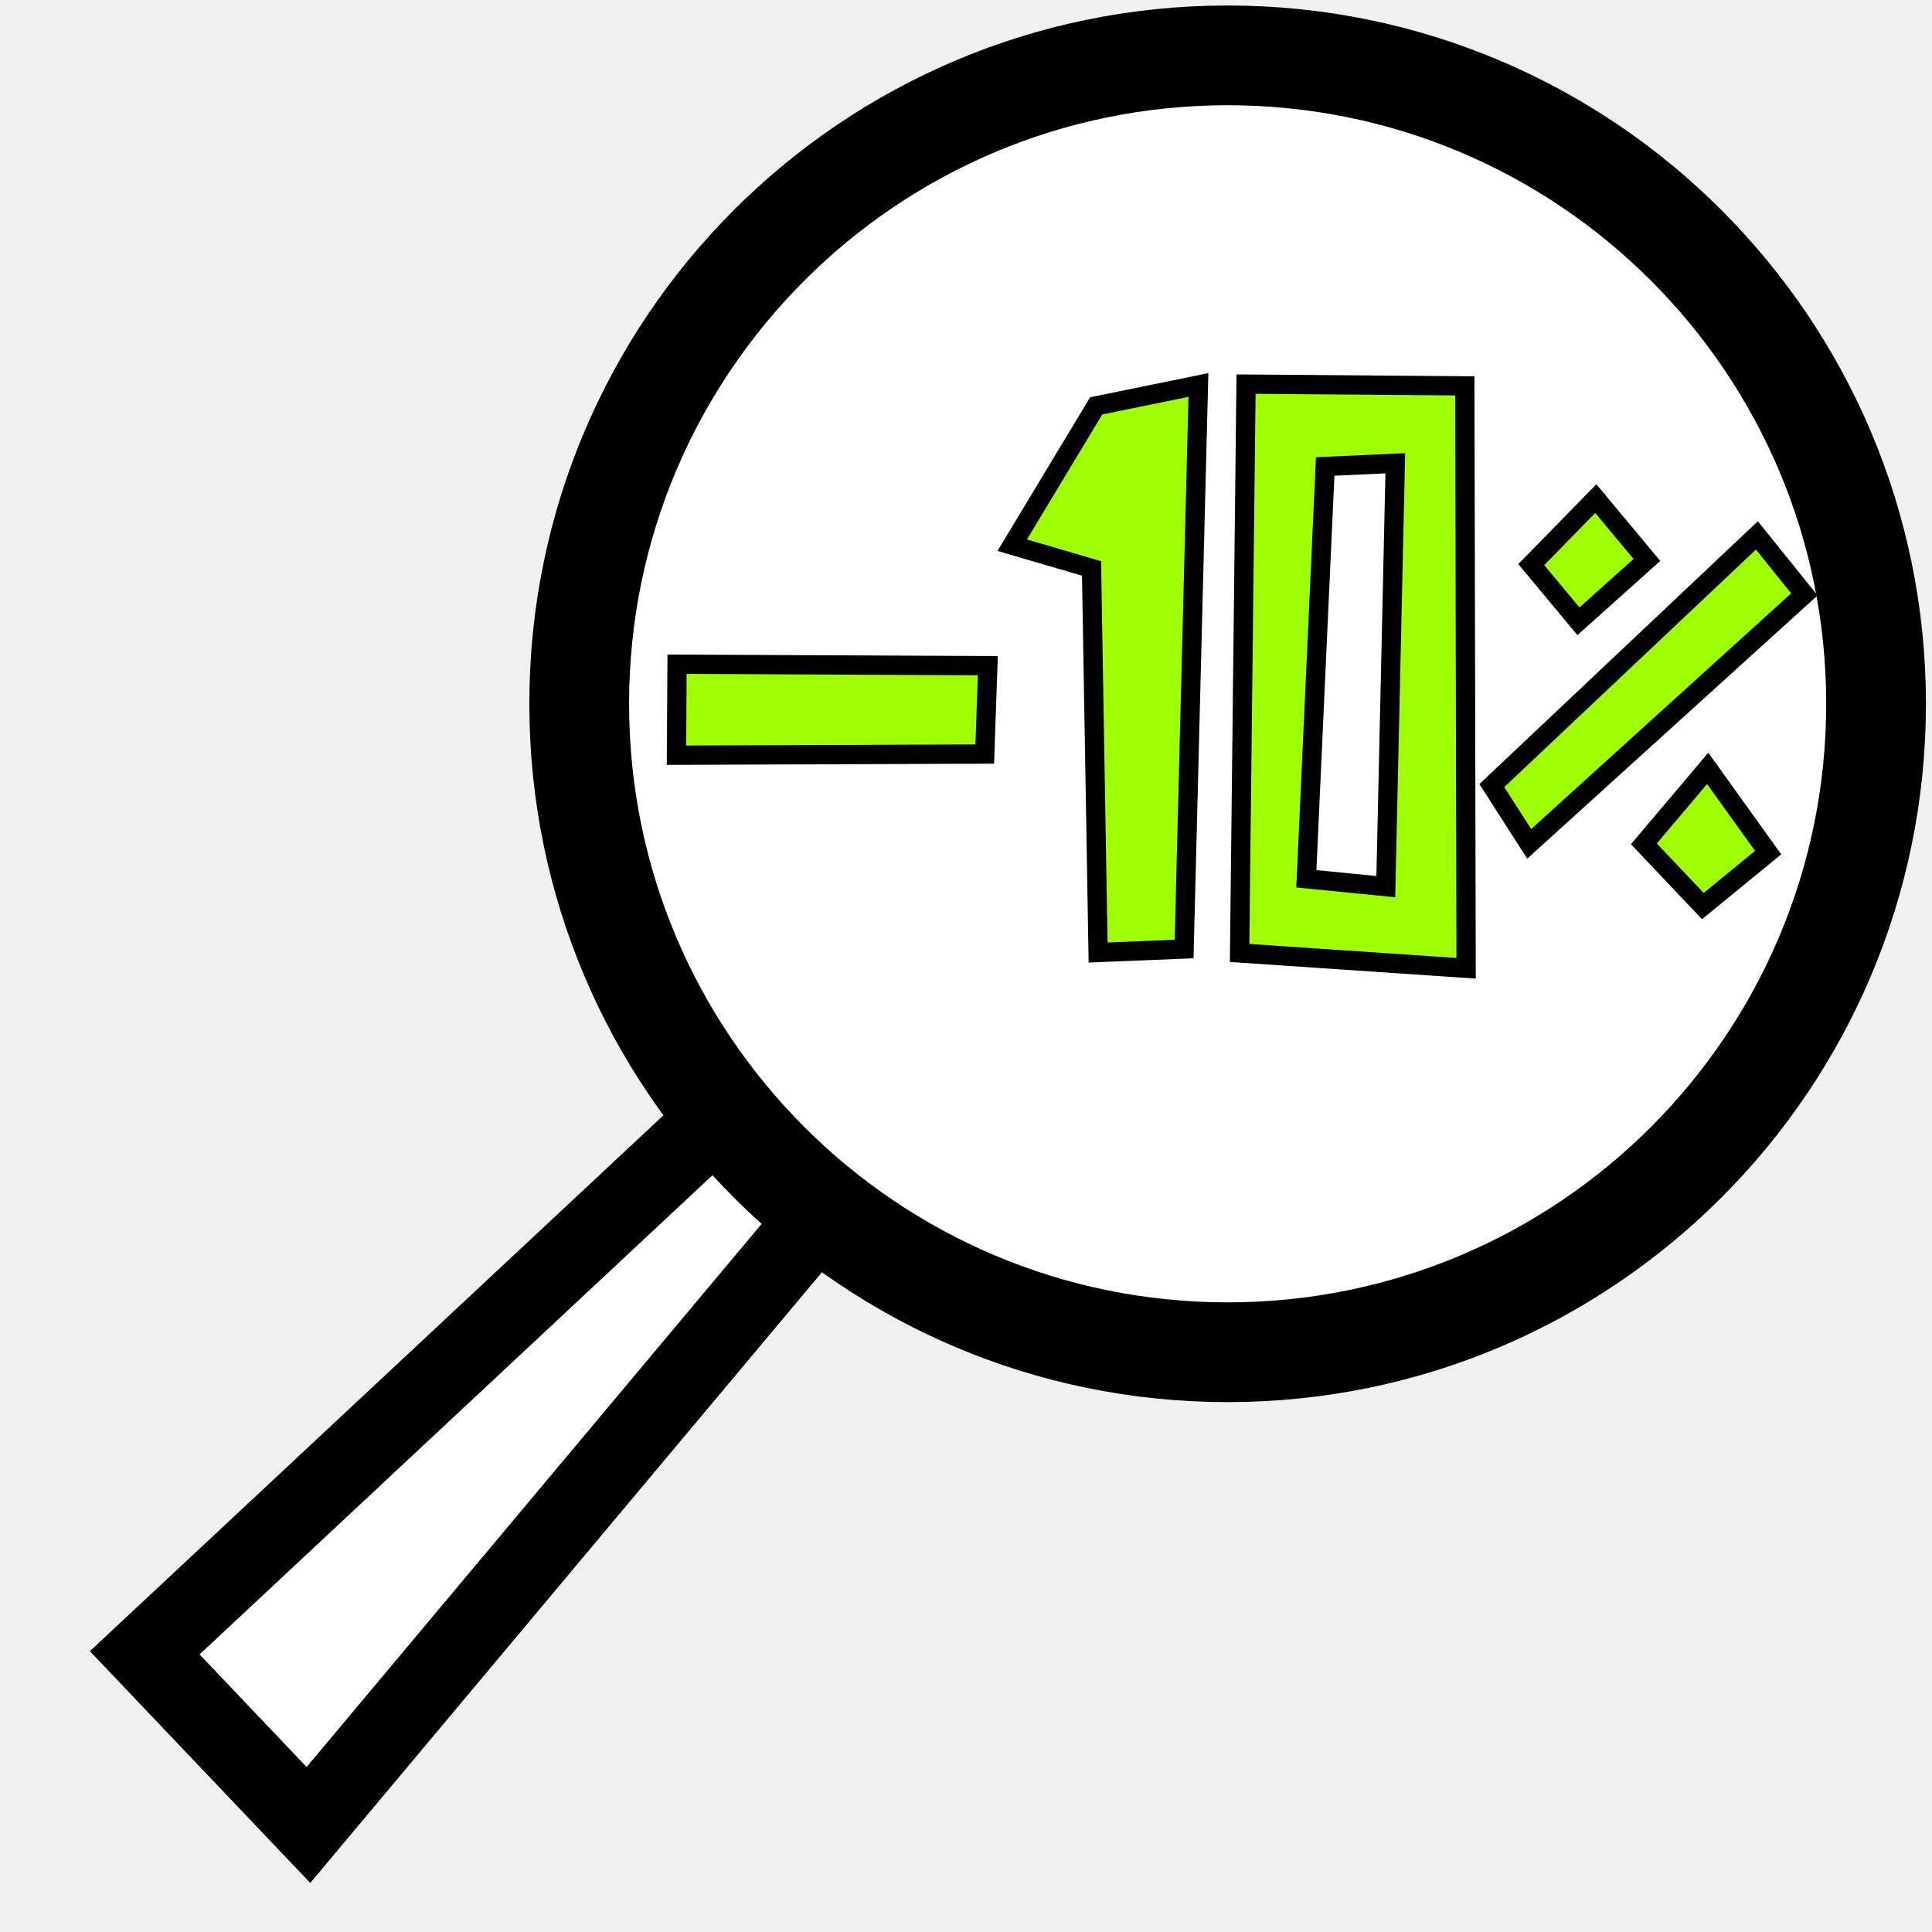
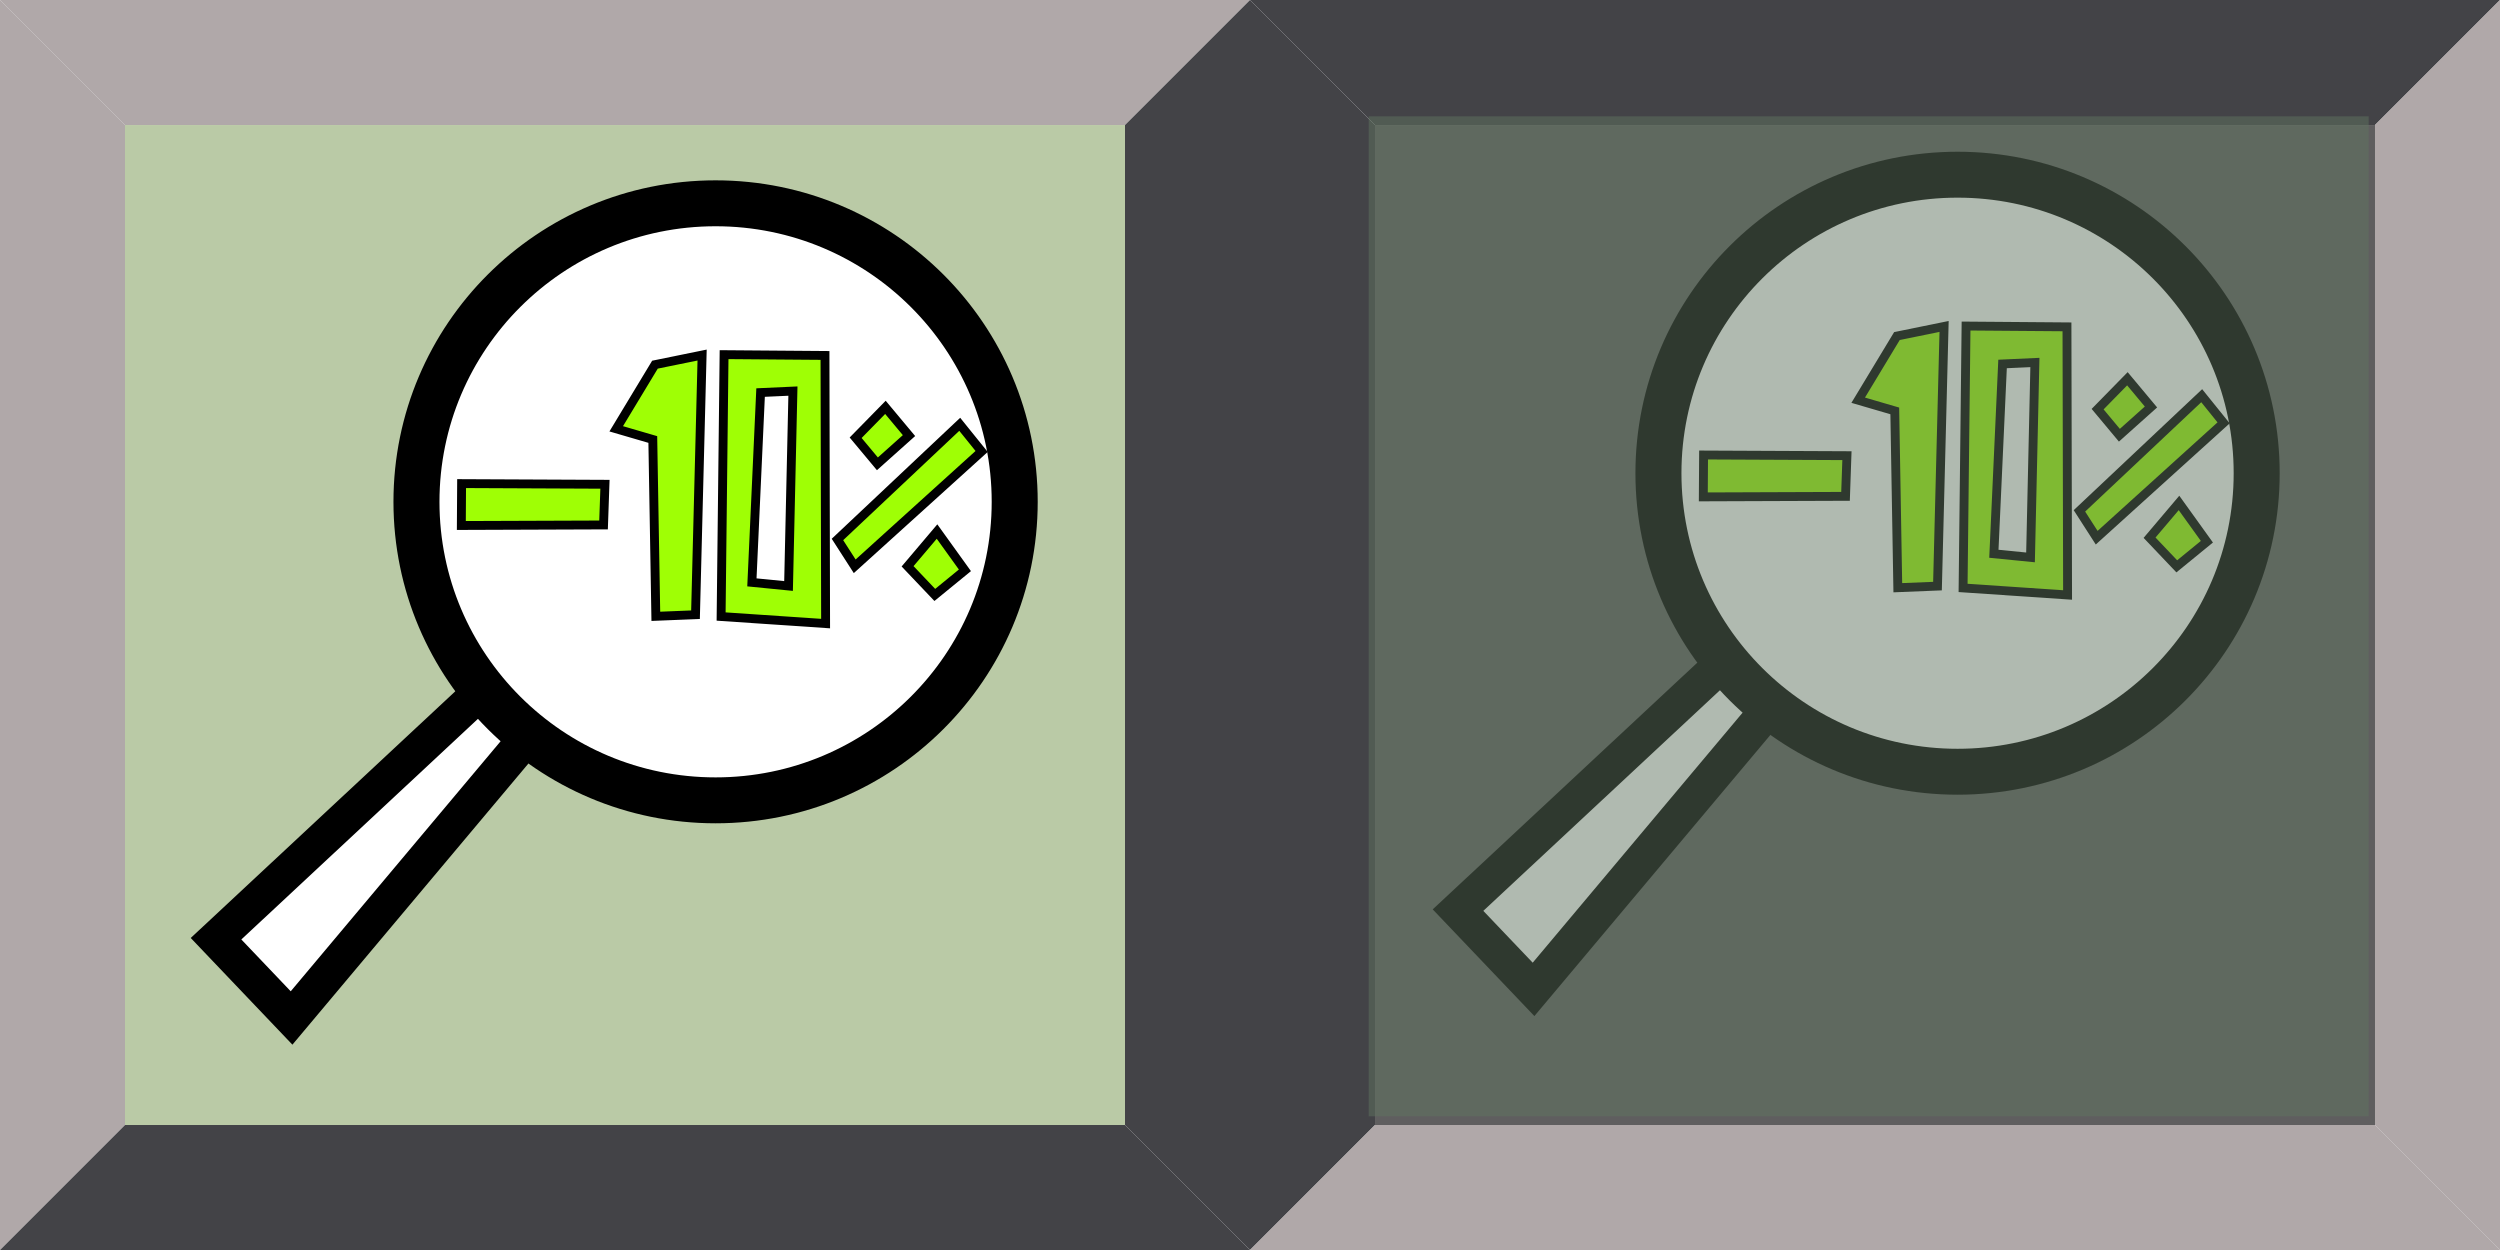
- <svg xmlns="http://www.w3.org/2000/svg" width="50" height="50" viewBox="0 0 13.229 13.229" version="1.1" id="svg8">
+ <svg xmlns="http://www.w3.org/2000/svg" width="100" height="50" viewBox="0 0 26.458 13.229" version="1.1" id="svg8">
  <defs id="defs2" />
  <g id="layer1" transform="translate(0,-283.7708)">
-     <path style="fill:#ffffff;fill-opacity:1;fill-rule:evenodd;stroke:#000000;stroke-width:0.529;stroke-linecap:butt;stroke-linejoin:miter;stroke-miterlimit:4;stroke-dasharray:none;stroke-opacity:1" d="m 4.901,291.435 -3.91,3.653 1.121,1.179 3.501,-4.179" id="path861" />
-     <circle style="opacity:1;fill:#ffffff;fill-opacity:1;fill-rule:evenodd;stroke:#000000;stroke-width:0.683;stroke-linecap:round;stroke-linejoin:round;stroke-miterlimit:4;stroke-dasharray:none;stroke-dashoffset:0;stroke-opacity:1;paint-order:normal" id="path859" cx="8.406" cy="288.59" r="4.44" />
-     <path style="fill:#9fff05;fill-opacity:1;fill-rule:evenodd;stroke:#000000;stroke-width:0.132;stroke-linecap:butt;stroke-linejoin:miter;stroke-miterlimit:4;stroke-dasharray:none;stroke-opacity:1" d="m 8.532,286.401 -0.044,3.895 1.551,0.105 -0.009,-3.988 z m -3.896,1.918 -0.004,0.623 2.111,-0.008 0.021,-0.605 z m 3.57,-1.912 -0.7,0.143 -0.575,0.954 0.543,0.159 0.045,2.63 0.589,-0.024 z m 1.348,0.536 -0.065,2.899 -0.544,-0.054 0.129,-2.823 z m 1.373,0.242 -0.442,0.452 0.323,0.388 0.469,-0.42 z m 1.103,0.252 -1.815,1.713 0.256,0.399 1.884,-1.708 z m -0.337,1.595 -0.437,0.517 0.404,0.426 0.447,-0.366 z" id="path838" />
+     <path style="fill:#b0a8a9;fill-opacity:1;stroke:none;stroke-width:0.265px;stroke-linecap:butt;stroke-linejoin:miter;stroke-opacity:1" d="m 0,283.771 1.323,1.323 H 11.906 l 1.323,-1.323 z" id="path4534" />
+     <path style="fill:#b0a8a9;fill-opacity:1;stroke:none;stroke-width:0.265;stroke-linecap:butt;stroke-linejoin:miter;stroke-miterlimit:4;stroke-dasharray:none;stroke-opacity:1" d="m 1.323,285.094 v 10.583 L 0,297 v -13.229 z" id="path4536" />
+     <path style="fill:#434347;fill-opacity:1;stroke:none;stroke-width:0.265px;stroke-linecap:butt;stroke-linejoin:miter;stroke-opacity:1" d="m 11.906,285.094 1.323,-1.323 v 13.229 l -1.323,-1.323 z" id="path4538" />
+     <path style="fill:#434347;fill-opacity:1;stroke:none;stroke-width:0.265;stroke-linecap:butt;stroke-linejoin:miter;stroke-miterlimit:4;stroke-dasharray:none;stroke-opacity:1" d="M 13.229,297 11.906,295.677 H 1.323 L 0,297 Z" id="path4540" />
+     <path style="fill:#bacaa6;fill-opacity:1;stroke:none;stroke-width:0.265;stroke-linecap:butt;stroke-linejoin:miter;stroke-miterlimit:4;stroke-dasharray:none;stroke-opacity:1" d="M 1.323,285.094 H 11.906 v 10.583 H 1.323 Z" id="path4542" />
+     <path style="fill:#434347;fill-opacity:1;stroke:none;stroke-width:0.265px;stroke-linecap:butt;stroke-linejoin:miter;stroke-opacity:1" d="m 13.229,283.771 1.323,1.323 h 10.583 l 1.323,-1.323 z" id="path4534-7" />
+     <path style="fill:#434347;fill-opacity:1;stroke:none;stroke-width:0.265;stroke-linecap:butt;stroke-linejoin:miter;stroke-miterlimit:4;stroke-dasharray:none;stroke-opacity:1" d="m 14.552,285.094 v 10.583 l -1.323,1.323 v -13.229 z" id="path4536-5" />
+     <path style="fill:#b0a8a9;fill-opacity:1;stroke:none;stroke-width:0.265px;stroke-linecap:butt;stroke-linejoin:miter;stroke-opacity:1" d="m 25.135,285.094 1.323,-1.323 v 13.229 l -1.323,-1.323 z" id="path4538-3" />
+     <path style="fill:#b0a8a9;fill-opacity:1;stroke:none;stroke-width:0.265;stroke-linecap:butt;stroke-linejoin:miter;stroke-miterlimit:4;stroke-dasharray:none;stroke-opacity:1" d="m 26.458,297 -1.323,-1.323 H 14.552 l -1.323,1.323 z" id="path4540-5" />
+     <path style="fill:#5f5e5f;fill-opacity:1;stroke:none;stroke-width:0.265;stroke-linecap:butt;stroke-linejoin:miter;stroke-miterlimit:4;stroke-dasharray:none;stroke-opacity:1" d="m 14.552,285.094 h 10.583 v 10.583 H 14.552 Z" id="path4542-6" />
+     <g id="g818" transform="matrix(0.7129835,0,0,0.7115594,1.579834,83.73276)">
+       <path id="path861" d="m 4.901,291.435 -3.91,3.653 1.121,1.179 3.501,-4.179" style="fill:#ffffff;fill-opacity:1;fill-rule:evenodd;stroke:#000000;stroke-width:0.529;stroke-linecap:butt;stroke-linejoin:miter;stroke-miterlimit:4;stroke-dasharray:none;stroke-opacity:1" />
+       <circle r="4.44" cy="288.59" cx="8.406" id="path859" style="opacity:1;fill:#ffffff;fill-opacity:1;fill-rule:evenodd;stroke:#000000;stroke-width:0.683;stroke-linecap:round;stroke-linejoin:round;stroke-miterlimit:4;stroke-dasharray:none;stroke-dashoffset:0;stroke-opacity:1;paint-order:normal" />
+       <path id="path838" d="m 8.532,286.401 -0.044,3.895 1.551,0.105 -0.009,-3.988 z m -3.896,1.918 -0.004,0.623 2.111,-0.008 0.021,-0.605 z m 3.57,-1.912 -0.7,0.143 -0.575,0.954 0.543,0.159 0.045,2.63 0.589,-0.024 z m 1.348,0.536 -0.065,2.899 -0.544,-0.054 0.129,-2.823 z m 1.373,0.242 -0.442,0.452 0.323,0.388 0.469,-0.42 z m 1.103,0.252 -1.815,1.713 0.256,0.399 1.884,-1.708 z m -0.337,1.595 -0.437,0.517 0.404,0.426 0.447,-0.366 z" style="fill:#9fff05;fill-opacity:1;fill-rule:evenodd;stroke:#000000;stroke-width:0.132;stroke-linecap:butt;stroke-linejoin:miter;stroke-miterlimit:4;stroke-dasharray:none;stroke-opacity:1" />
+     </g>
+     <g id="g818-6" transform="matrix(0.7129835,0,0,0.7115594,14.72392,83.43006)">
+       <path id="path861-7" d="m 4.901,291.435 -3.91,3.653 1.121,1.179 3.501,-4.179" style="fill:#ffffff;fill-opacity:1;fill-rule:evenodd;stroke:#000000;stroke-width:0.529;stroke-linecap:butt;stroke-linejoin:miter;stroke-miterlimit:4;stroke-dasharray:none;stroke-opacity:1" />
+       <circle r="4.44" cy="288.59" cx="8.406" id="path859-5" style="opacity:1;fill:#ffffff;fill-opacity:1;fill-rule:evenodd;stroke:#000000;stroke-width:0.683;stroke-linecap:round;stroke-linejoin:round;stroke-miterlimit:4;stroke-dasharray:none;stroke-dashoffset:0;stroke-opacity:1;paint-order:normal" />
+       <path id="path838-3" d="m 8.532,286.401 -0.044,3.895 1.551,0.105 -0.009,-3.988 z m -3.896,1.918 -0.004,0.623 2.111,-0.008 0.021,-0.605 z m 3.57,-1.912 -0.7,0.143 -0.575,0.954 0.543,0.159 0.045,2.63 0.589,-0.024 z m 1.348,0.536 -0.065,2.899 -0.544,-0.054 0.129,-2.823 z m 1.373,0.242 -0.442,0.452 0.323,0.388 0.469,-0.42 z m 1.103,0.252 -1.815,1.713 0.256,0.399 1.884,-1.708 z m -0.337,1.595 -0.437,0.517 0.404,0.426 0.447,-0.366 z" style="fill:#9fff05;fill-opacity:1;fill-rule:evenodd;stroke:#000000;stroke-width:0.132;stroke-linecap:butt;stroke-linejoin:miter;stroke-miterlimit:4;stroke-dasharray:none;stroke-opacity:1" />
+     </g>
+     <path style="fill:#5f755f;fill-opacity:0.493;stroke:none;stroke-width:0.265;stroke-linecap:butt;stroke-linejoin:miter;stroke-miterlimit:4;stroke-dasharray:none;stroke-opacity:1" d="m 14.485,285.002 h 10.583 v 10.583 H 14.485 Z" id="path4542-6-2" />
  </g>
</svg>
